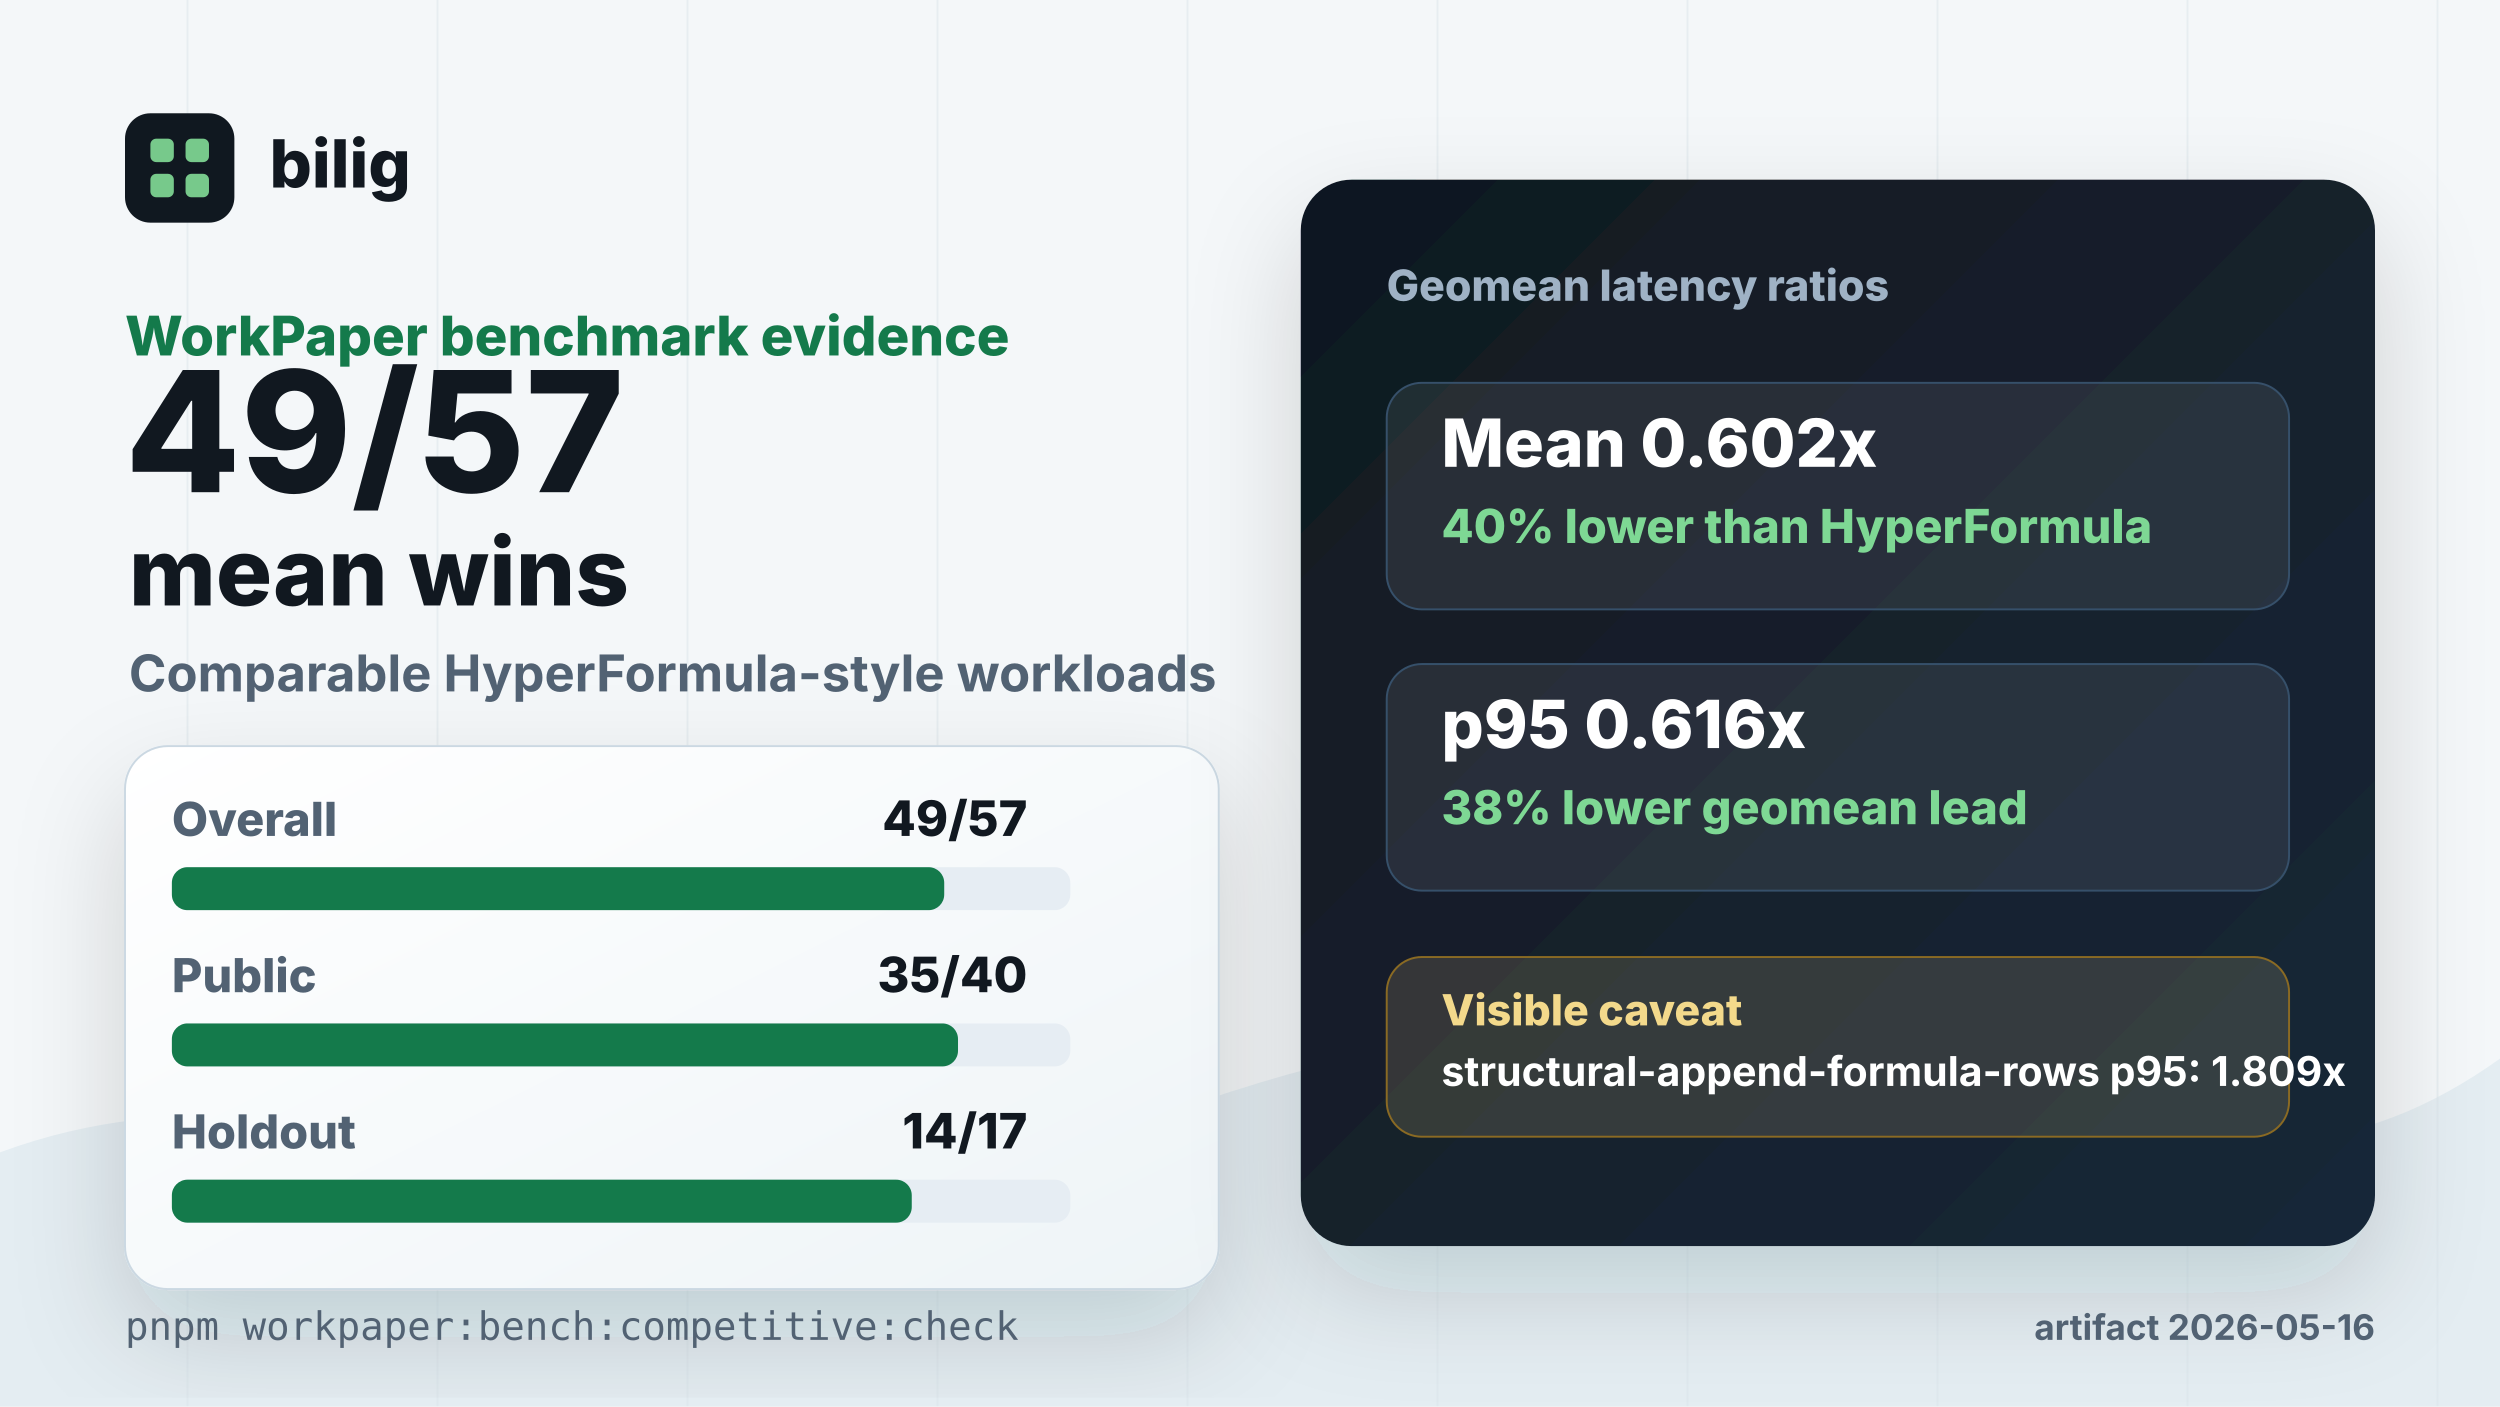
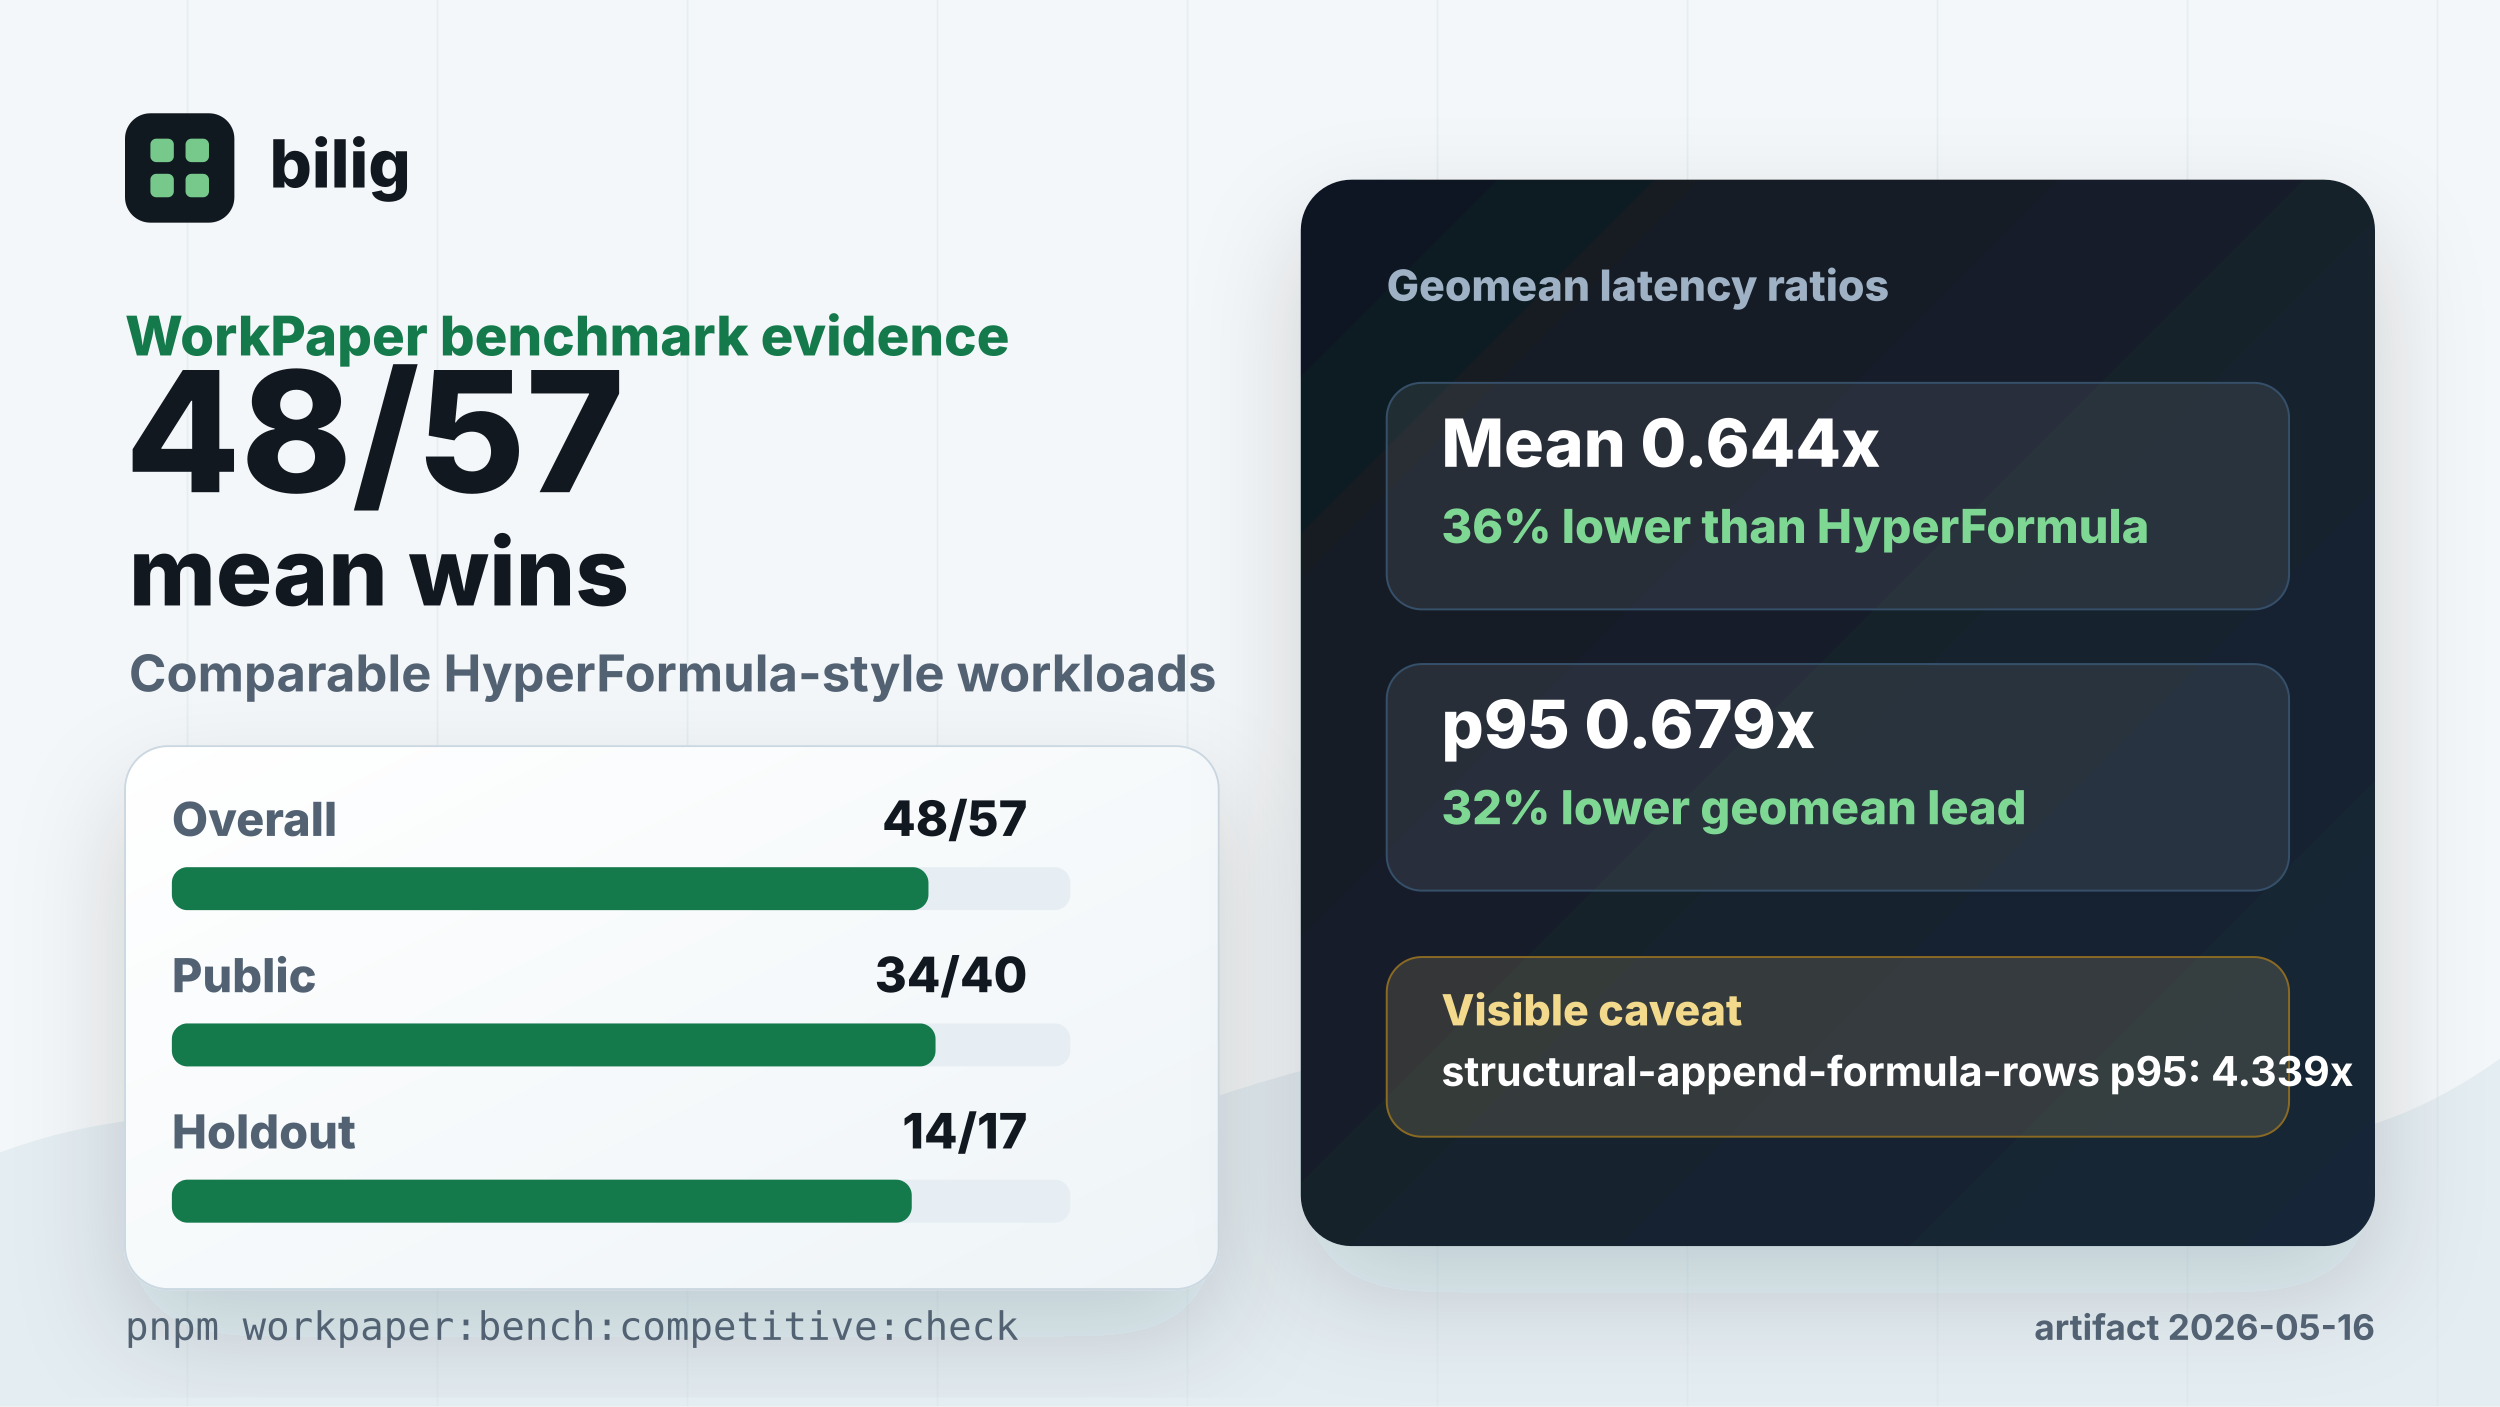
<svg xmlns="http://www.w3.org/2000/svg" width="1280" height="720" viewBox="0 0 1280 720">
  <defs>
    <linearGradient id="panel" x1="0" x2="1" y1="0" y2="1">
      <stop offset="0" stop-color="#ffffff" />
      <stop offset="1" stop-color="#eef4f7" />
    </linearGradient>
    <linearGradient id="dark" x1="0" x2="1" y1="0" y2="1">
      <stop offset="0" stop-color="#101820" />
      <stop offset="1" stop-color="#192838" />
    </linearGradient>
    <filter id="shadow" x="-20%" y="-20%" width="140%" height="140%">
      <feDropShadow dx="0" dy="24" stdDeviation="28" flood-color="#102033" flood-opacity="0.16" />
    </filter>
  </defs>
  <rect width="1280" height="720" fill="#f4f7f9" />
  <path d="M0 590 C190 520 340 674 520 600 C700 526 814 502 1000 560 C1135 602 1210 592 1280 542 L1280 720 L0 720 Z" fill="#e4edf2" />
  <g opacity="0.5" stroke="#d9e3ea" stroke-width="1">
    <path d="M96 0 V720" />
    <path d="M224 0 V720" />
    <path d="M352 0 V720" />
    <path d="M480 0 V720" />
    <path d="M608 0 V720" />
    <path d="M736 0 V720" />
    <path d="M864 0 V720" />
    <path d="M992 0 V720" />
    <path d="M1120 0 V720" />
    <path d="M1248 0 V720" />
  </g>
  <g transform="translate(64 58)">
    <rect x="0" y="0" width="56" height="56" rx="13" fill="#101820" />
    <rect x="13" y="13" width="12" height="12" rx="3" fill="#77c98b" />
    <rect x="31" y="13" width="12" height="12" rx="3" fill="#77c98b" />
    <rect x="13" y="31" width="12" height="12" rx="3" fill="#77c98b" />
    <rect x="31" y="31" width="12" height="12" rx="3" fill="#77c98b" />
    <text x="74" y="38" fill="#111820" font-family="Inter, Arial, Helvetica, sans-serif" font-size="34" font-weight="820">bilig</text>
  </g>
  <text x="64" y="182" fill="#147a4b" font-family="Inter, Arial, Helvetica, sans-serif" font-size="28" font-weight="820">WorkPaper benchmark evidence</text>
-   <text x="64" y="252" fill="#111820" font-family="Inter, Arial, Helvetica, sans-serif" font-size="86" font-weight="830" letter-spacing="0">49/57</text>
+   <text x="64" y="252" fill="#111820" font-family="Inter, Arial, Helvetica, sans-serif" font-size="86" font-weight="830" letter-spacing="0">48/57</text>
  <text x="66" y="310" fill="#111820" font-family="Inter, Arial, Helvetica, sans-serif" font-size="48" font-weight="800" letter-spacing="0">mean wins</text>
  <text x="66" y="354" fill="#526273" font-family="Inter, Arial, Helvetica, sans-serif" font-size="26" font-weight="650">Comparable HyperFormula-style workloads</text>
  <g filter="url(#shadow)">
    <rect x="64" y="382" width="560" height="278" rx="22" fill="url(#panel)" stroke="#cbd8e2" />
  </g>
  <g transform="translate(88 428)">
    <text x="0" y="0" fill="#526273" font-family="Inter, Arial, Helvetica, sans-serif" font-size="24" font-weight="760">Overall</text>
-     <text x="438" y="0" text-anchor="end" fill="#111820" font-family="Inter, Arial, Helvetica, sans-serif" font-size="25" font-weight="820">49/57</text>
+     <text x="438" y="0" text-anchor="end" fill="#111820" font-family="Inter, Arial, Helvetica, sans-serif" font-size="25" font-weight="820">48/57</text>
    <rect x="0" y="16" width="460" height="22" rx="8" fill="#e6edf3" />
-     <rect x="0" y="16" width="395.44" height="22" rx="8" fill="#147a4b" />
+     <rect x="0" y="16" width="387.37" height="22" rx="8" fill="#147a4b" />
  </g>
  <g transform="translate(88 508)">
    <text x="0" y="0" fill="#526273" font-family="Inter, Arial, Helvetica, sans-serif" font-size="24" font-weight="760">Public</text>
-     <text x="438" y="0" text-anchor="end" fill="#111820" font-family="Inter, Arial, Helvetica, sans-serif" font-size="25" font-weight="820">35/40</text>
+     <text x="438" y="0" text-anchor="end" fill="#111820" font-family="Inter, Arial, Helvetica, sans-serif" font-size="25" font-weight="820">34/40</text>
    <rect x="0" y="16" width="460" height="22" rx="8" fill="#e6edf3" />
-     <rect x="0" y="16" width="402.50" height="22" rx="8" fill="#147a4b" />
+     <rect x="0" y="16" width="391.00" height="22" rx="8" fill="#147a4b" />
  </g>
  <g transform="translate(88 588)">
    <text x="0" y="0" fill="#526273" font-family="Inter, Arial, Helvetica, sans-serif" font-size="24" font-weight="760">Holdout</text>
    <text x="438" y="0" text-anchor="end" fill="#111820" font-family="Inter, Arial, Helvetica, sans-serif" font-size="25" font-weight="820">14/17</text>
    <rect x="0" y="16" width="460" height="22" rx="8" fill="#e6edf3" />
    <rect x="0" y="16" width="378.82" height="22" rx="8" fill="#147a4b" />
  </g>
  <g filter="url(#shadow)">
    <rect x="666" y="92" width="550" height="546" rx="26" fill="url(#dark)" />
  </g>
  <text x="710" y="154" fill="#9fb2c5" font-family="Inter, Arial, Helvetica, sans-serif" font-size="22" font-weight="760">Geomean latency ratios</text>
  <g transform="translate(710 196)">
    <rect x="0" y="0" width="462" height="116" rx="18" fill="#ffffff" fill-opacity="0.08" stroke="#36506a" />
-     <text x="28" y="43" fill="#ffffff" font-family="Inter, Arial, Helvetica, sans-serif" font-size="34" font-weight="840">Mean 0.602x</text>
-     <text x="28" y="82" fill="#7ed894" font-family="Inter, Arial, Helvetica, sans-serif" font-size="24" font-weight="780">40% lower than HyperFormula</text>
+     <text x="28" y="43" fill="#ffffff" font-family="Inter, Arial, Helvetica, sans-serif" font-size="34" font-weight="840">Mean 0.644x</text>
+     <text x="28" y="82" fill="#7ed894" font-family="Inter, Arial, Helvetica, sans-serif" font-size="24" font-weight="780">36% lower than HyperFormula</text>
  </g>
  <g transform="translate(710 340)">
    <rect x="0" y="0" width="462" height="116" rx="18" fill="#ffffff" fill-opacity="0.08" stroke="#36506a" />
-     <text x="28" y="43" fill="#ffffff" font-family="Inter, Arial, Helvetica, sans-serif" font-size="34" font-weight="840">p95 0.616x</text>
-     <text x="28" y="82" fill="#7ed894" font-family="Inter, Arial, Helvetica, sans-serif" font-size="24" font-weight="780">38% lower geomean lead</text>
+     <text x="28" y="43" fill="#ffffff" font-family="Inter, Arial, Helvetica, sans-serif" font-size="34" font-weight="840">p95 0.679x</text>
+     <text x="28" y="82" fill="#7ed894" font-family="Inter, Arial, Helvetica, sans-serif" font-size="24" font-weight="780">32% lower geomean lead</text>
  </g>
  <g transform="translate(710 490)">
    <rect x="0" y="0" width="462" height="92" rx="18" fill="#f4d991" fill-opacity="0.14" stroke="#8a6a23" />
    <text x="28" y="35" fill="#f3d98b" font-family="Inter, Arial, Helvetica, sans-serif" font-size="22" font-weight="820">Visible caveat</text>
-     <text x="28" y="66" fill="#ffffff" font-family="Inter, Arial, Helvetica, sans-serif" font-size="21" font-weight="650">structural-append-formula-rows p95: 1.809x</text>
+     <text x="28" y="66" fill="#ffffff" font-family="Inter, Arial, Helvetica, sans-serif" font-size="21" font-weight="650">structural-append-formula-rows p95: 4.339x</text>
  </g>
  <text x="64" y="686" fill="#526273" font-family="SFMono-Regular, Menlo, Consolas, monospace" font-size="20">pnpm workpaper:bench:competitive:check</text>
  <text x="1216" y="686" text-anchor="end" fill="#526273" font-family="Inter, Arial, Helvetica, sans-serif" font-size="18" font-weight="650">artifact 2026-05-16</text>
</svg>
